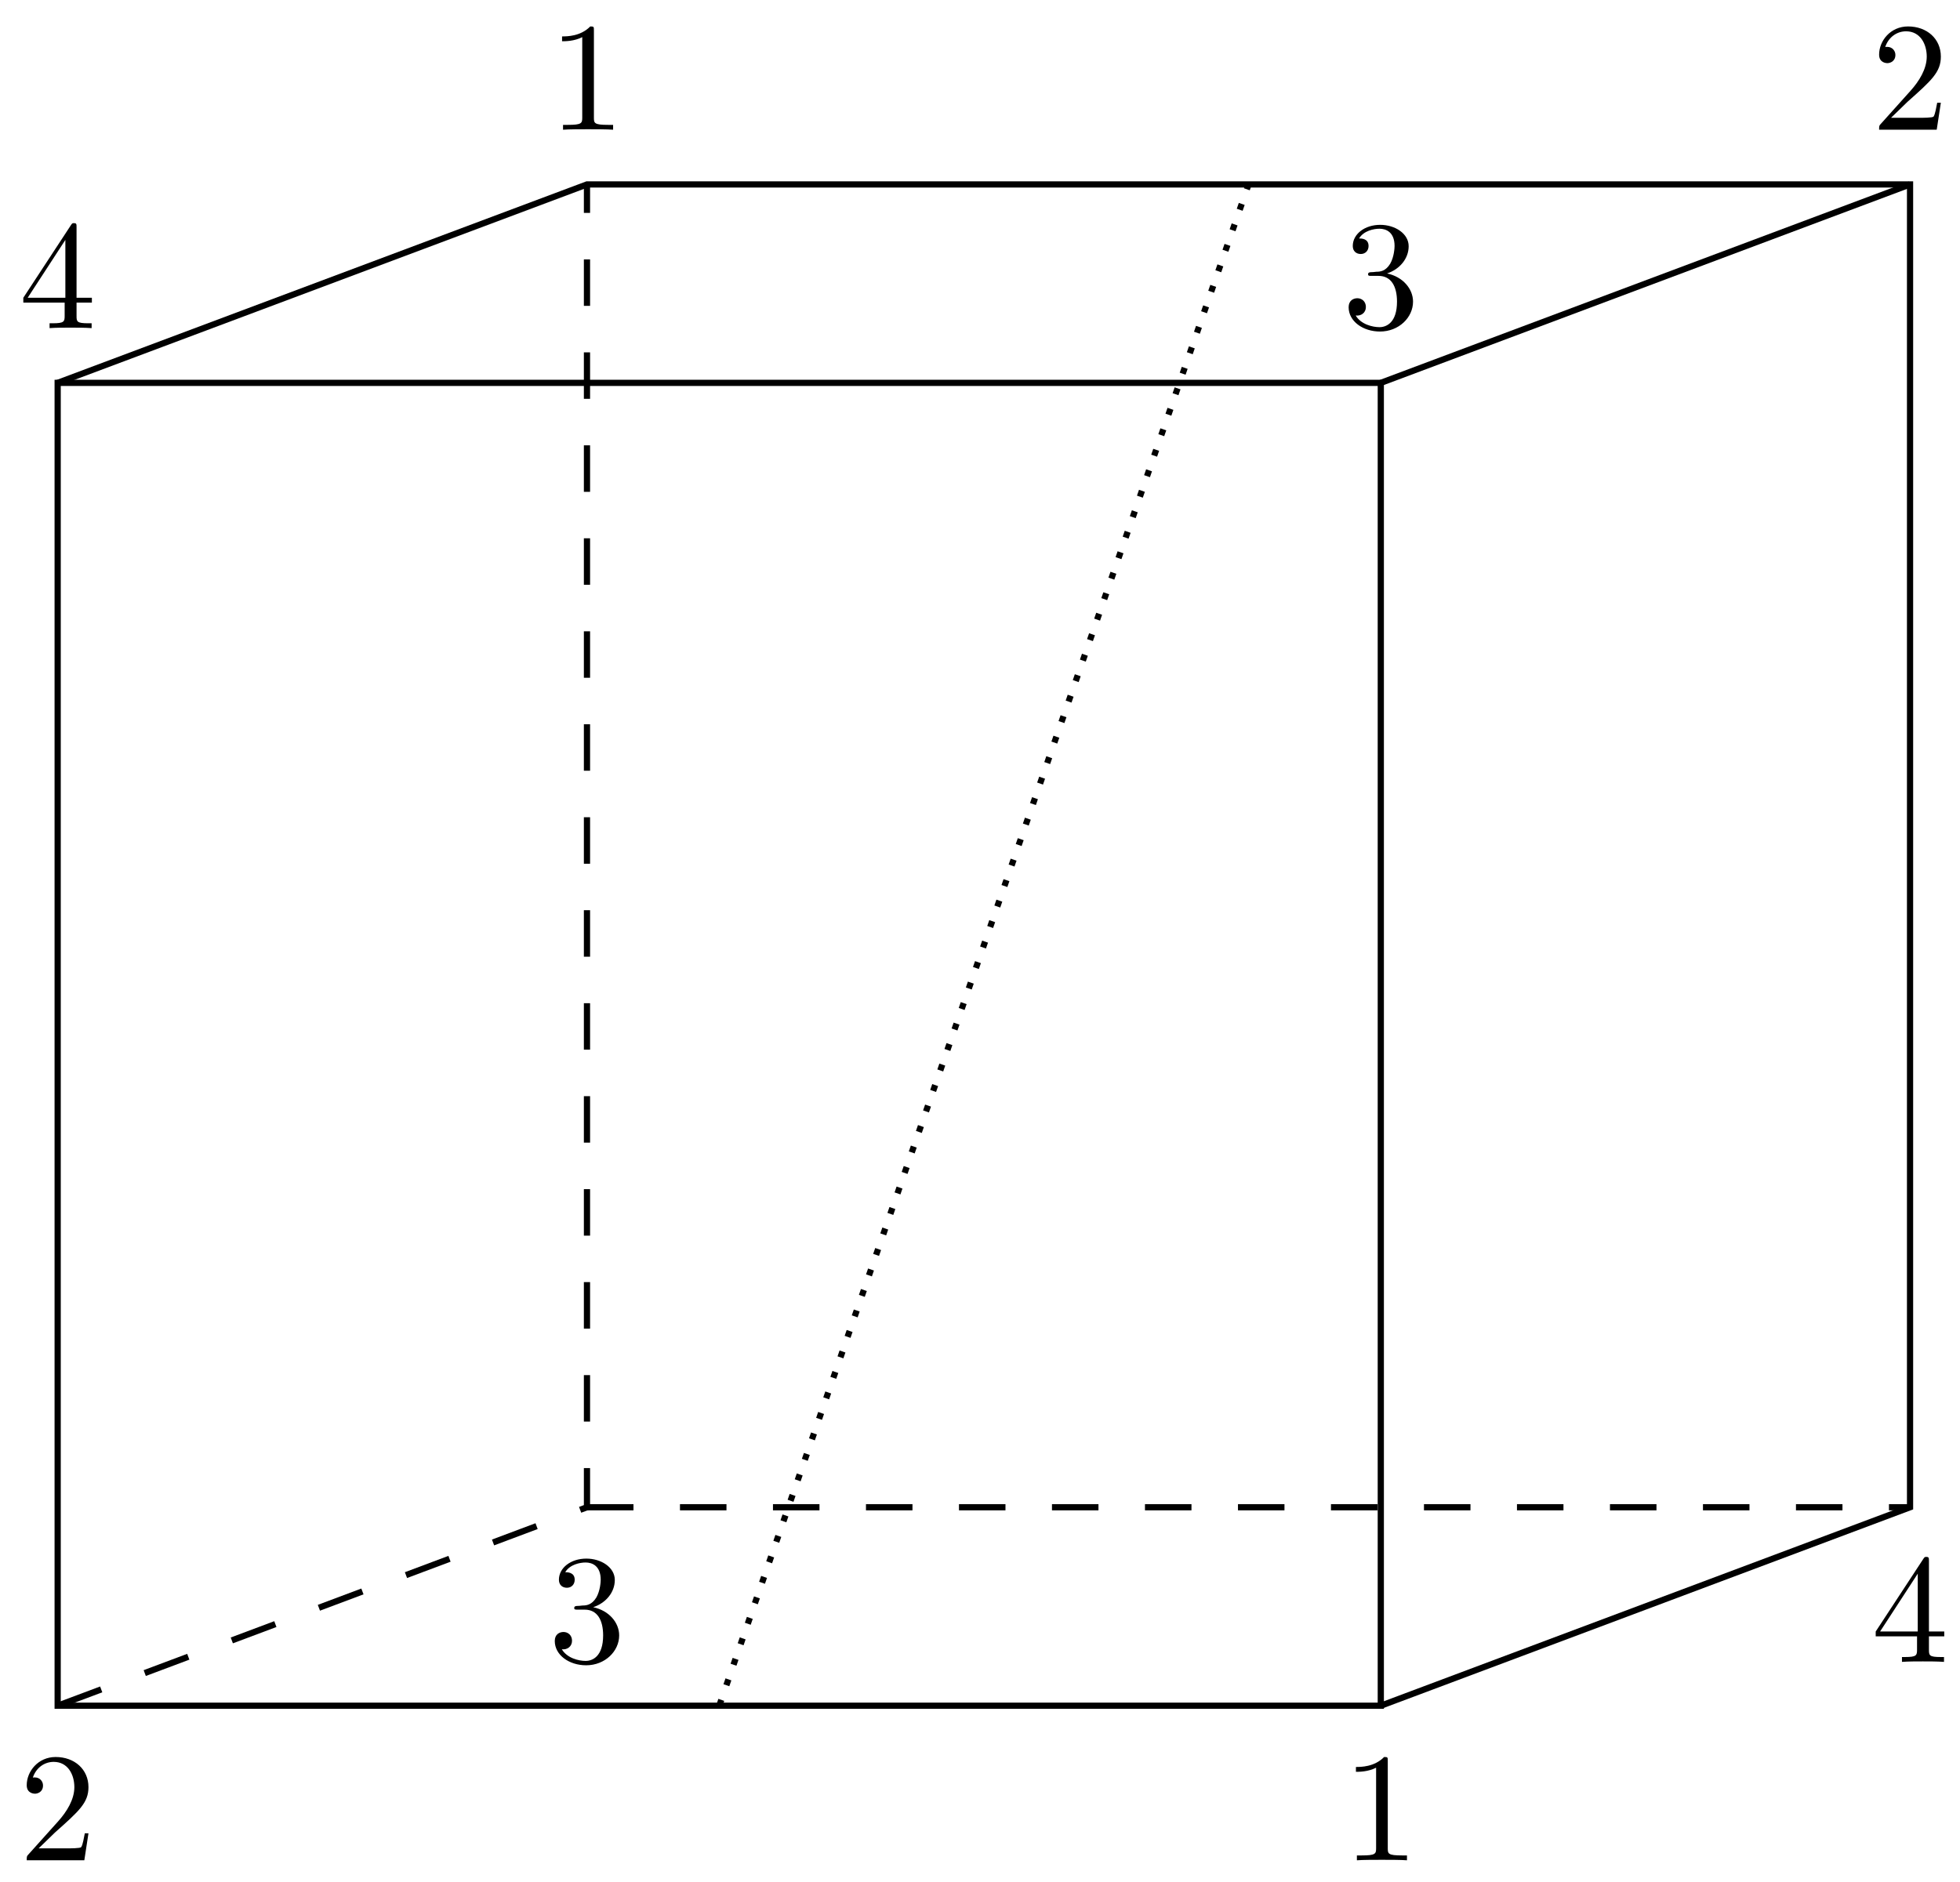
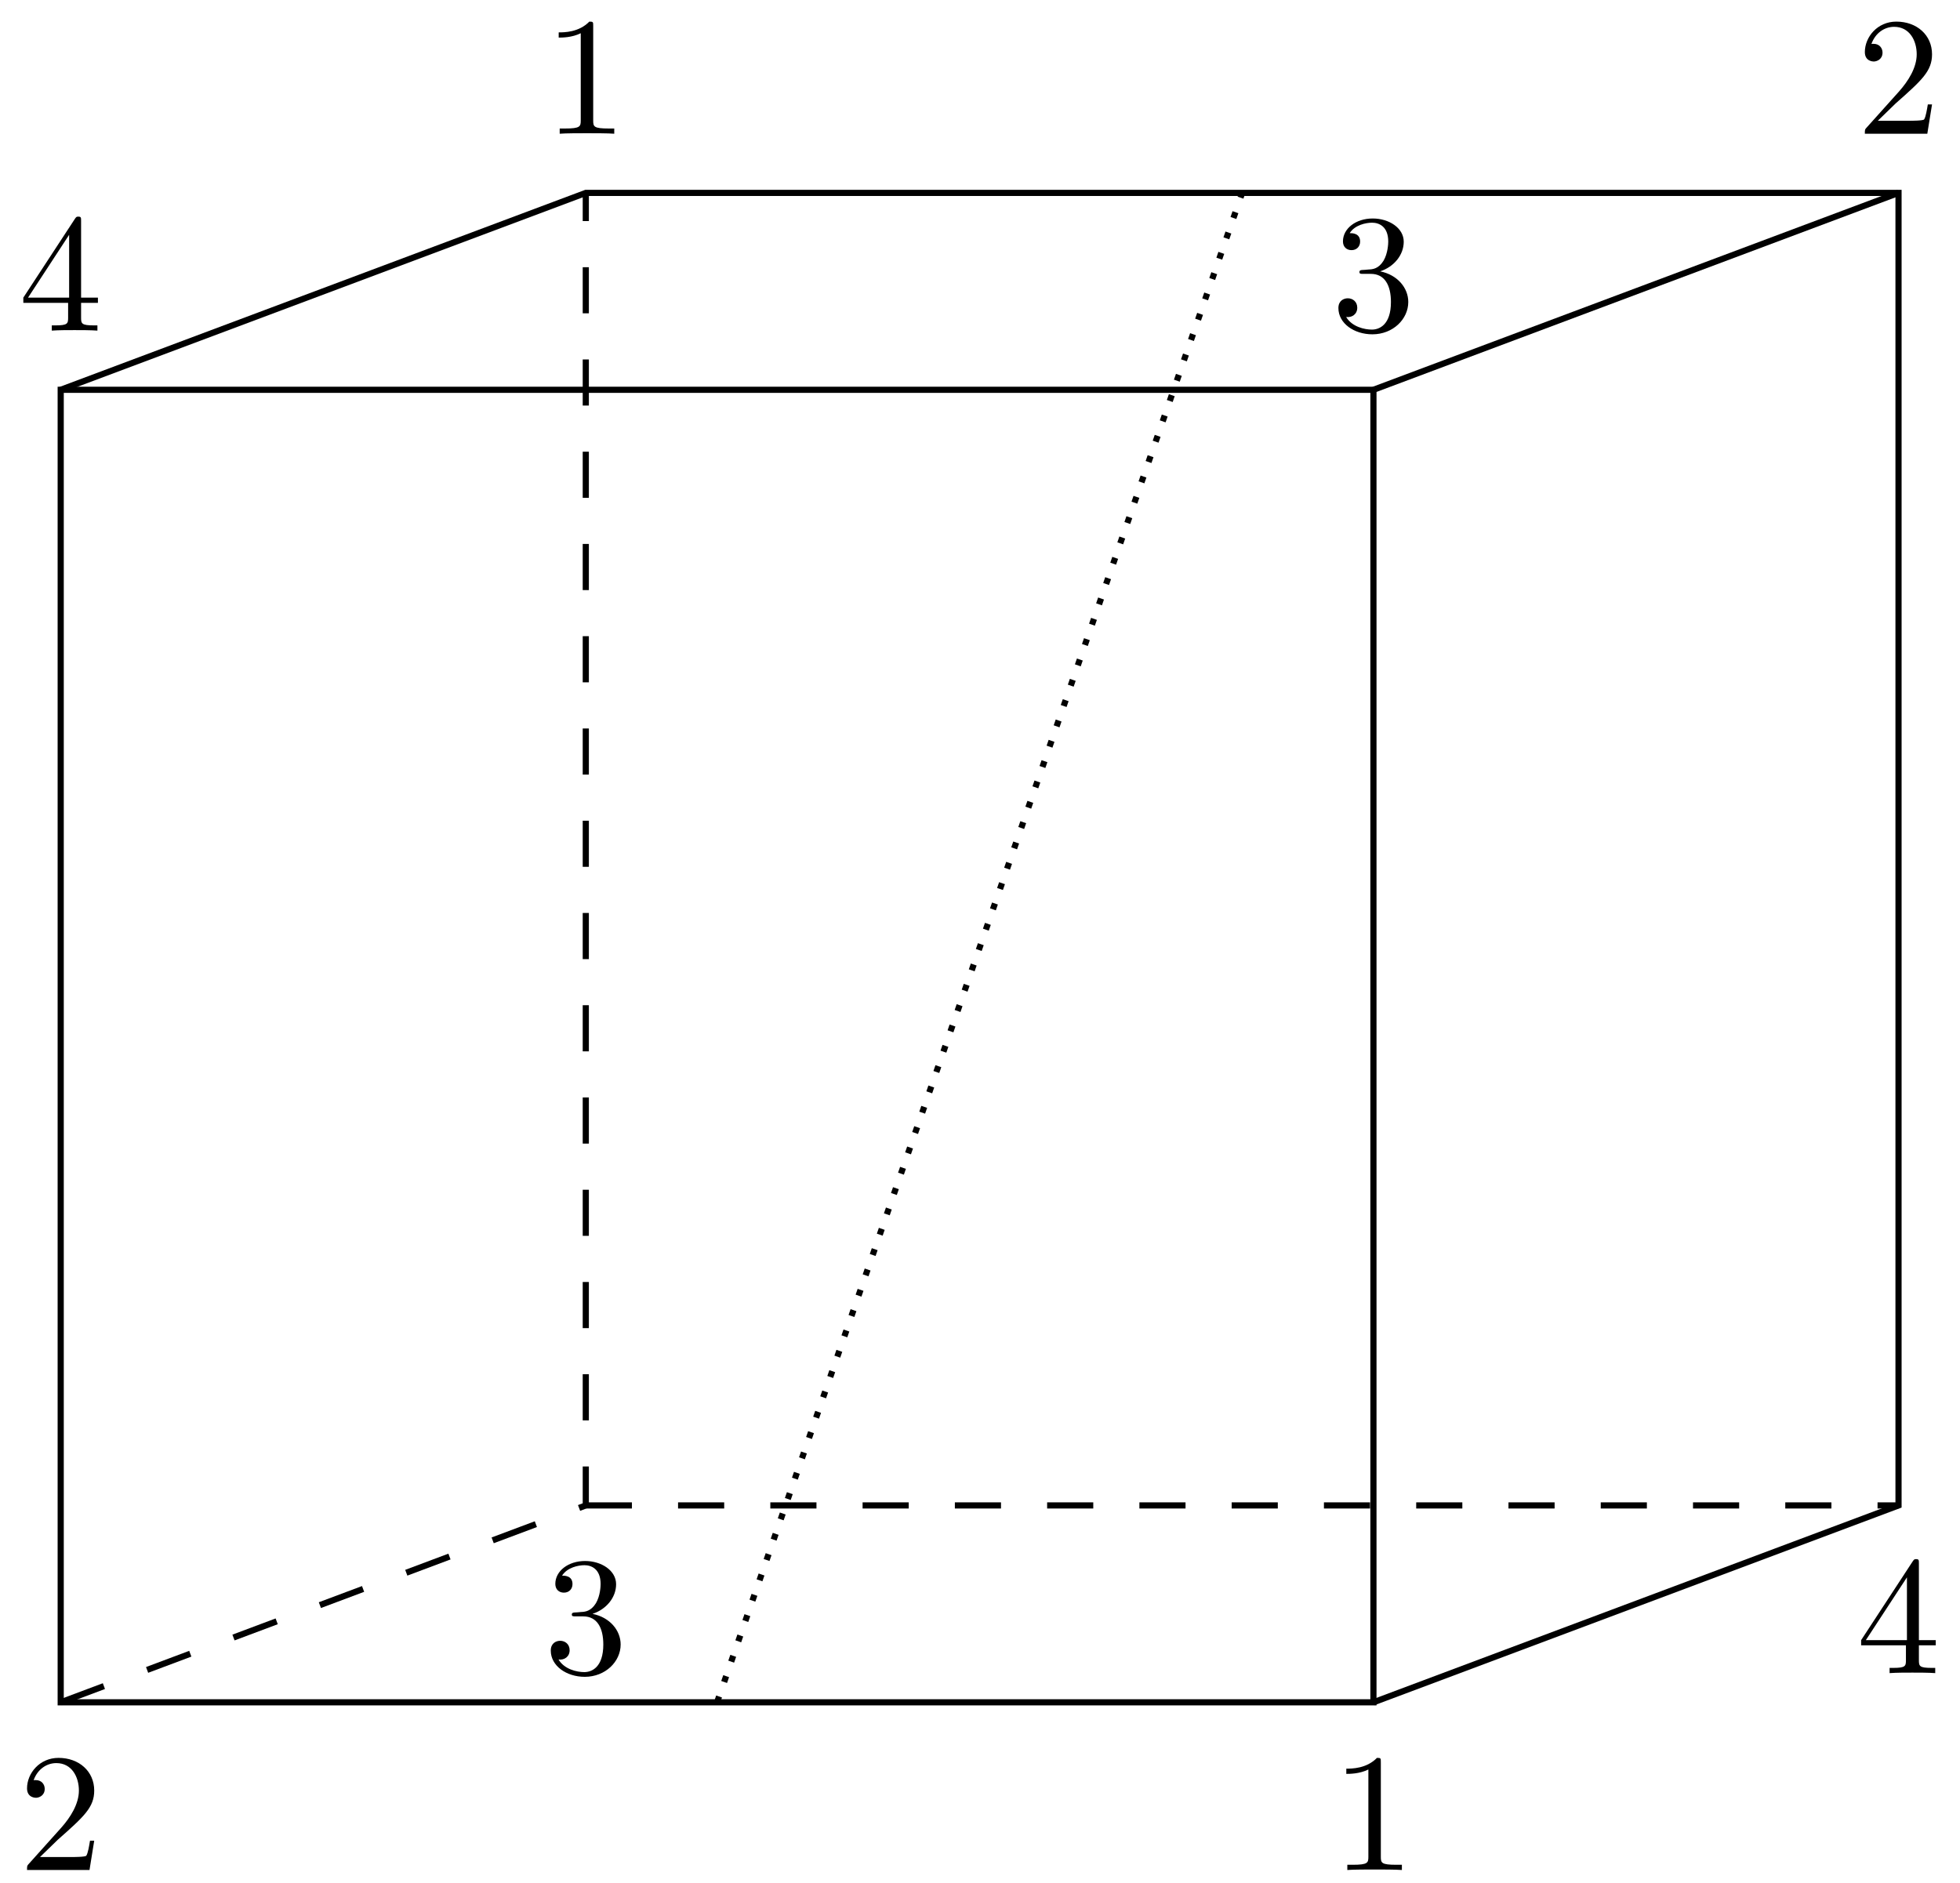
- <svg xmlns="http://www.w3.org/2000/svg" xmlns:xlink="http://www.w3.org/1999/xlink" width="126pt" height="121pt" viewBox="0 0 126 121" version="1.1">
+ <svg xmlns="http://www.w3.org/2000/svg" xmlns:xlink="http://www.w3.org/1999/xlink" version="1.1" width="127" height="122" viewBox="0 0 127 122">
  <defs>
-     <g>
-       <symbol overflow="visible" id="glyph0-0">
-         <path style="stroke:none;" d="" />
-       </symbol>
-       <symbol overflow="visible" id="glyph0-1">
-         <path style="stroke:none;" d="M 2.938 -6.375 C 2.938 -6.625 2.938 -6.641 2.703 -6.641 C 2.078 -6 1.203 -6 0.891 -6 L 0.891 -5.688 C 1.094 -5.688 1.672 -5.688 2.188 -5.953 L 2.188 -0.781 C 2.188 -0.422 2.156 -0.312 1.266 -0.312 L 0.953 -0.312 L 0.953 0 C 1.297 -0.031 2.156 -0.031 2.562 -0.031 C 2.953 -0.031 3.828 -0.031 4.172 0 L 4.172 -0.312 L 3.859 -0.312 C 2.953 -0.312 2.938 -0.422 2.938 -0.781 Z M 2.938 -6.375 " />
-       </symbol>
-       <symbol overflow="visible" id="glyph0-2">
-         <path style="stroke:none;" d="M 1.266 -0.766 L 2.328 -1.797 C 3.875 -3.172 4.469 -3.703 4.469 -4.703 C 4.469 -5.844 3.578 -6.641 2.359 -6.641 C 1.234 -6.641 0.5 -5.719 0.5 -4.828 C 0.5 -4.281 1 -4.281 1.031 -4.281 C 1.203 -4.281 1.547 -4.391 1.547 -4.812 C 1.547 -5.062 1.359 -5.328 1.016 -5.328 C 0.938 -5.328 0.922 -5.328 0.891 -5.312 C 1.109 -5.969 1.656 -6.328 2.234 -6.328 C 3.141 -6.328 3.562 -5.516 3.562 -4.703 C 3.562 -3.906 3.078 -3.125 2.516 -2.5 L 0.609 -0.375 C 0.5 -0.266 0.5 -0.234 0.5 0 L 4.203 0 L 4.469 -1.734 L 4.234 -1.734 C 4.172 -1.438 4.109 -1 4 -0.844 C 3.938 -0.766 3.281 -0.766 3.062 -0.766 Z M 1.266 -0.766 " />
-       </symbol>
-       <symbol overflow="visible" id="glyph0-3">
-         <path style="stroke:none;" d="M 2.891 -3.516 C 3.703 -3.781 4.281 -4.469 4.281 -5.266 C 4.281 -6.078 3.406 -6.641 2.453 -6.641 C 1.453 -6.641 0.688 -6.047 0.688 -5.281 C 0.688 -4.953 0.906 -4.766 1.203 -4.766 C 1.5 -4.766 1.703 -4.984 1.703 -5.281 C 1.703 -5.766 1.234 -5.766 1.094 -5.766 C 1.391 -6.266 2.047 -6.391 2.406 -6.391 C 2.828 -6.391 3.375 -6.172 3.375 -5.281 C 3.375 -5.156 3.344 -4.578 3.094 -4.141 C 2.797 -3.656 2.453 -3.625 2.203 -3.625 C 2.125 -3.609 1.891 -3.594 1.812 -3.594 C 1.734 -3.578 1.672 -3.562 1.672 -3.469 C 1.672 -3.359 1.734 -3.359 1.906 -3.359 L 2.344 -3.359 C 3.156 -3.359 3.531 -2.688 3.531 -1.703 C 3.531 -0.344 2.844 -0.062 2.406 -0.062 C 1.969 -0.062 1.219 -0.234 0.875 -0.812 C 1.219 -0.766 1.531 -0.984 1.531 -1.359 C 1.531 -1.719 1.266 -1.922 0.984 -1.922 C 0.734 -1.922 0.422 -1.781 0.422 -1.344 C 0.422 -0.438 1.344 0.219 2.438 0.219 C 3.656 0.219 4.562 -0.688 4.562 -1.703 C 4.562 -2.516 3.922 -3.297 2.891 -3.516 Z M 2.891 -3.516 " />
-       </symbol>
-       <symbol overflow="visible" id="glyph0-4">
-         <path style="stroke:none;" d="M 2.938 -1.641 L 2.938 -0.781 C 2.938 -0.422 2.906 -0.312 2.172 -0.312 L 1.969 -0.312 L 1.969 0 C 2.375 -0.031 2.891 -0.031 3.312 -0.031 C 3.734 -0.031 4.25 -0.031 4.672 0 L 4.672 -0.312 L 4.453 -0.312 C 3.719 -0.312 3.703 -0.422 3.703 -0.781 L 3.703 -1.641 L 4.688 -1.641 L 4.688 -1.953 L 3.703 -1.953 L 3.703 -6.484 C 3.703 -6.688 3.703 -6.75 3.531 -6.75 C 3.453 -6.75 3.422 -6.75 3.344 -6.625 L 0.281 -1.953 L 0.281 -1.641 Z M 2.984 -1.953 L 0.562 -1.953 L 2.984 -5.672 Z M 2.984 -1.953 " />
-       </symbol>
-     </g>
+     <path id="font_1_1" d="M.294 .64C.294 .664 .294 .666 .271 .666 .209 .602 .121 .602 .089 .602V.571C.109 .571 .168 .571 .22 .597V.079C.22 .043 .217 .031 .127 .031H.095V0C.13 .003 .217 .003 .257 .003 .297 .003 .384 .003 .419 0V.031H.387C.297 .031 .294 .042 .294 .079V.64Z" />
+     <path id="font_1_2" d="M.127 .077 .233 .18C.389 .318 .449 .372 .449 .472 .449 .586 .359 .666 .237 .666 .124 .666 .05 .574 .05 .485 .05 .429 .1 .429 .103 .429 .12 .429 .155 .441 .155 .482 .155 .508 .137 .534 .102 .534 .094 .534 .092 .534 .089 .533 .112 .598 .166 .635 .224 .635 .315 .635 .358 .554 .358 .472 .358 .392 .308 .313 .253 .251L.061 .037C.05 .026 .05 .024 .05 0H.421L.449 .174H.424C.419 .144 .412 .1 .402 .085 .395 .077 .329 .077 .307 .077H.127Z" />
+     <path id="font_1_3" d="M.29 .352C.372 .379 .43 .449 .43 .528 .43 .61 .342 .666 .246 .666 .145 .666 .069 .606 .069 .53 .069 .497 .091 .478 .12 .478 .151 .478 .171 .5 .171 .529 .171 .579 .124 .579 .109 .579 .14 .628 .206 .641 .242 .641 .283 .641 .338 .619 .338 .529 .338 .517 .336 .459 .31 .415 .28 .367 .246 .364 .221 .363 .213 .362 .189 .36 .182 .36 .174 .359 .167 .358 .167 .348 .167 .337 .174 .337 .191 .337H.235C.317 .337 .354 .269 .354 .17 .354 .034 .285 .006 .241 .006 .198 .006 .123 .022 .088 .081 .123 .076 .154 .098 .154 .136 .154 .172 .127 .192 .098 .192 .074 .192 .042 .178 .042 .134 .042 .043 .135-.022 .244-.022 .366-.022 .457 .068 .457 .17 .457 .253 .394 .331 .29 .352Z" />
+     <path id="font_1_4" d="M.294 .165V.078C.294 .042 .292 .031 .218 .031H.197V0C.238 .003 .29 .003 .332 .003 .374 .003 .427 .003 .468 0V.031H.447C.373 .031 .371 .042 .371 .078V.165H.471V.196H.371V.651C.371 .671 .371 .677 .355 .677 .346 .677 .343 .677 .335 .665L.028 .196V.165H.294M.3 .196H.056L.3 .569V.196Z" />
  </defs>
-   <g id="surface1">
-     <path style="fill:none;stroke-width:0.399;stroke-linecap:butt;stroke-linejoin:miter;stroke:rgb(0%,0%,0%);stroke-opacity:1;stroke-miterlimit:10;" d="M -0.002 -0.002 L -0.002 85.052 L 85.049 85.052 L 85.049 -0.002 Z M -0.002 -0.002 " transform="matrix(1.00009,0,0,-1.00005,3.708984,109.6738)" />
-     <path style="fill:none;stroke-width:0.399;stroke-linecap:butt;stroke-linejoin:miter;stroke:rgb(0%,0%,0%);stroke-opacity:1;stroke-miterlimit:10;" d="M -0.002 85.052 L 34.022 97.81 L 119.069 97.81 L 119.069 12.759 L 85.049 -0.002 " transform="matrix(1.00009,0,0,-1.00005,3.708984,109.6738)" />
-     <path style="fill:none;stroke-width:0.399;stroke-linecap:butt;stroke-linejoin:miter;stroke:rgb(0%,0%,0%);stroke-opacity:1;stroke-miterlimit:10;" d="M 85.049 85.052 L 119.069 97.81 " transform="matrix(1.00009,0,0,-1.00005,3.708984,109.6738)" />
-     <path style="fill:none;stroke-width:0.399;stroke-linecap:butt;stroke-linejoin:miter;stroke:rgb(0%,0%,0%);stroke-opacity:1;stroke-dasharray:2.989,2.989;stroke-miterlimit:10;" d="M -0.002 -0.002 L 34.022 12.759 L 34.022 97.81 " transform="matrix(1.00009,0,0,-1.00005,3.708984,109.6738)" />
-     <path style="fill:none;stroke-width:0.399;stroke-linecap:butt;stroke-linejoin:miter;stroke:rgb(0%,0%,0%);stroke-opacity:1;stroke-dasharray:2.989,2.989;stroke-miterlimit:10;" d="M 34.022 12.759 L 119.069 12.759 " transform="matrix(1.00009,0,0,-1.00005,3.708984,109.6738)" />
-     <path style="fill:none;stroke-width:0.399;stroke-linecap:butt;stroke-linejoin:miter;stroke:rgb(0%,0%,0%);stroke-opacity:1;stroke-dasharray:0.399,0.996;stroke-miterlimit:10;" d="M 42.525 -0.002 L 76.546 97.81 " transform="matrix(1.00009,0,0,-1.00005,3.708984,109.6738)" />
-     <g style="fill:rgb(0%,0%,0%);fill-opacity:1;">
-       <use xlink:href="#glyph0-1" x="86.276" y="119.614" />
-     </g>
-     <g style="fill:rgb(0%,0%,0%);fill-opacity:1;">
-       <use xlink:href="#glyph0-2" x="1.218" y="119.614" />
-     </g>
-     <g style="fill:rgb(0%,0%,0%);fill-opacity:1;">
-       <use xlink:href="#glyph0-3" x="86.276" y="21.098" />
-     </g>
-     <g style="fill:rgb(0%,0%,0%);fill-opacity:1;">
-       <use xlink:href="#glyph0-4" x="1.218" y="21.098" />
-     </g>
-     <g style="fill:rgb(0%,0%,0%);fill-opacity:1;">
-       <use xlink:href="#glyph0-1" x="35.242" y="8.341" />
-     </g>
-     <g style="fill:rgb(0%,0%,0%);fill-opacity:1;">
-       <use xlink:href="#glyph0-2" x="120.3" y="8.341" />
-     </g>
-     <g style="fill:rgb(0%,0%,0%);fill-opacity:1;">
-       <use xlink:href="#glyph0-3" x="35.242" y="106.857" />
-     </g>
-     <g style="fill:rgb(0%,0%,0%);fill-opacity:1;">
-       <use xlink:href="#glyph0-4" x="120.3" y="106.857" />
-     </g>
-   </g>
+   <path transform="matrix(1.0001,0,0,-1.00003,3.933495,110.3128)" stroke-width=".399" stroke-linecap="butt" stroke-miterlimit="10" stroke-linejoin="miter" fill="none" stroke="#000000" d="M0 0V85.051H85.051V0ZM85.051 85.051" />
+   <path transform="matrix(1.0001,0,0,-1.00003,3.933495,110.3128)" stroke-width=".399" stroke-linecap="butt" stroke-miterlimit="10" stroke-linejoin="miter" fill="none" stroke="#000000" d="M0 85.051 34.02 97.809H119.071V12.758L85.051 0" />
+   <path transform="matrix(1.0001,0,0,-1.00003,3.933495,110.3128)" stroke-width=".399" stroke-linecap="butt" stroke-miterlimit="10" stroke-linejoin="miter" fill="none" stroke="#000000" d="M85.051 85.051 119.071 97.809" />
+   <path transform="matrix(1.0001,0,0,-1.00003,3.933495,110.3128)" stroke-width=".399" stroke-linecap="butt" stroke-dasharray="2.989,2.989" stroke-miterlimit="10" stroke-linejoin="miter" fill="none" stroke="#000000" d="M0 0 34.02 12.758V97.809" />
+   <path transform="matrix(1.0001,0,0,-1.00003,3.933495,110.3128)" stroke-width=".399" stroke-linecap="butt" stroke-dasharray="2.989,2.989" stroke-miterlimit="10" stroke-linejoin="miter" fill="none" stroke="#000000" d="M34.02 12.758H119.071" />
+   <path transform="matrix(1.0001,0,0,-1.00003,3.933495,110.3128)" stroke-width=".399" stroke-linecap="butt" stroke-dasharray=".399,.996" stroke-miterlimit="10" stroke-linejoin="miter" fill="none" stroke="#000000" d="M42.525 0 76.546 97.809" />
+   <use data-text="1" xlink:href="#font_1_1" transform="matrix(10.91019,0,0,-10.90943,86.26473,121.1792)" />
+   <use data-text="2" xlink:href="#font_1_2" transform="matrix(10.91019,0,0,-10.90943,1.206222,121.1792)" />
+   <use data-text="3" xlink:href="#font_1_3" transform="matrix(10.91019,0,0,-10.90943,86.26473,21.42416)" />
+   <use data-text="4" xlink:href="#font_1_4" transform="matrix(10.91019,0,0,-10.90943,1.206222,21.42416)" />
+   <use data-text="1" xlink:href="#font_1_1" transform="matrix(10.91019,0,0,-10.90943,35.22962,8.665787)" />
+   <use data-text="2" xlink:href="#font_1_2" transform="matrix(10.91019,0,0,-10.90943,120.2891,8.665787)" />
+   <use data-text="3" xlink:href="#font_1_3" transform="matrix(10.91019,0,0,-10.90943,35.22962,108.4208)" />
+   <use data-text="4" xlink:href="#font_1_4" transform="matrix(10.91019,0,0,-10.90943,120.2891,108.4208)" />
</svg>
